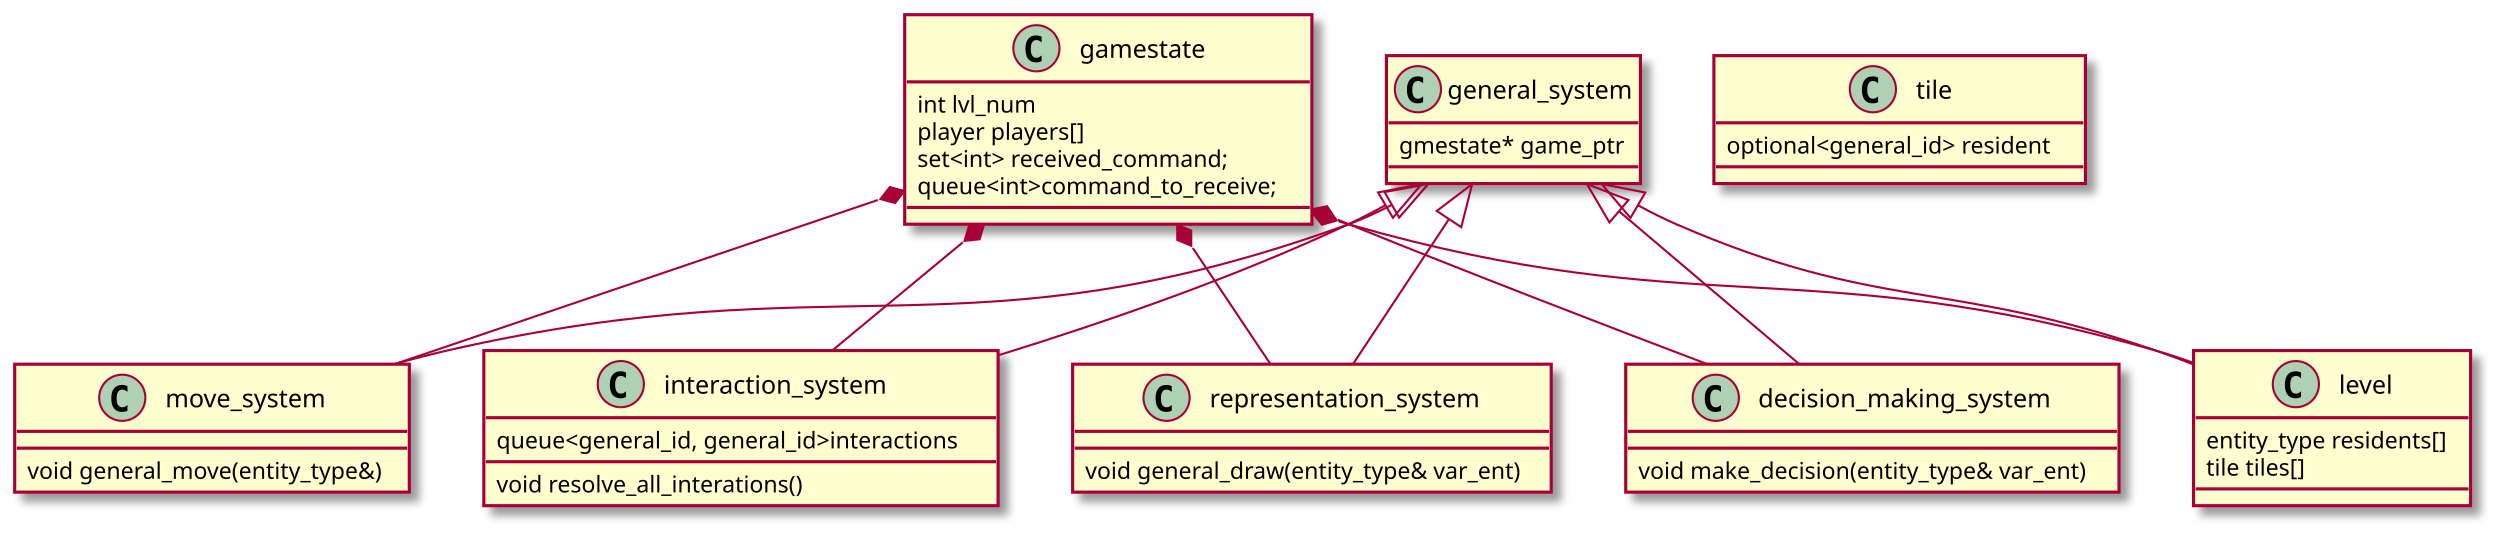
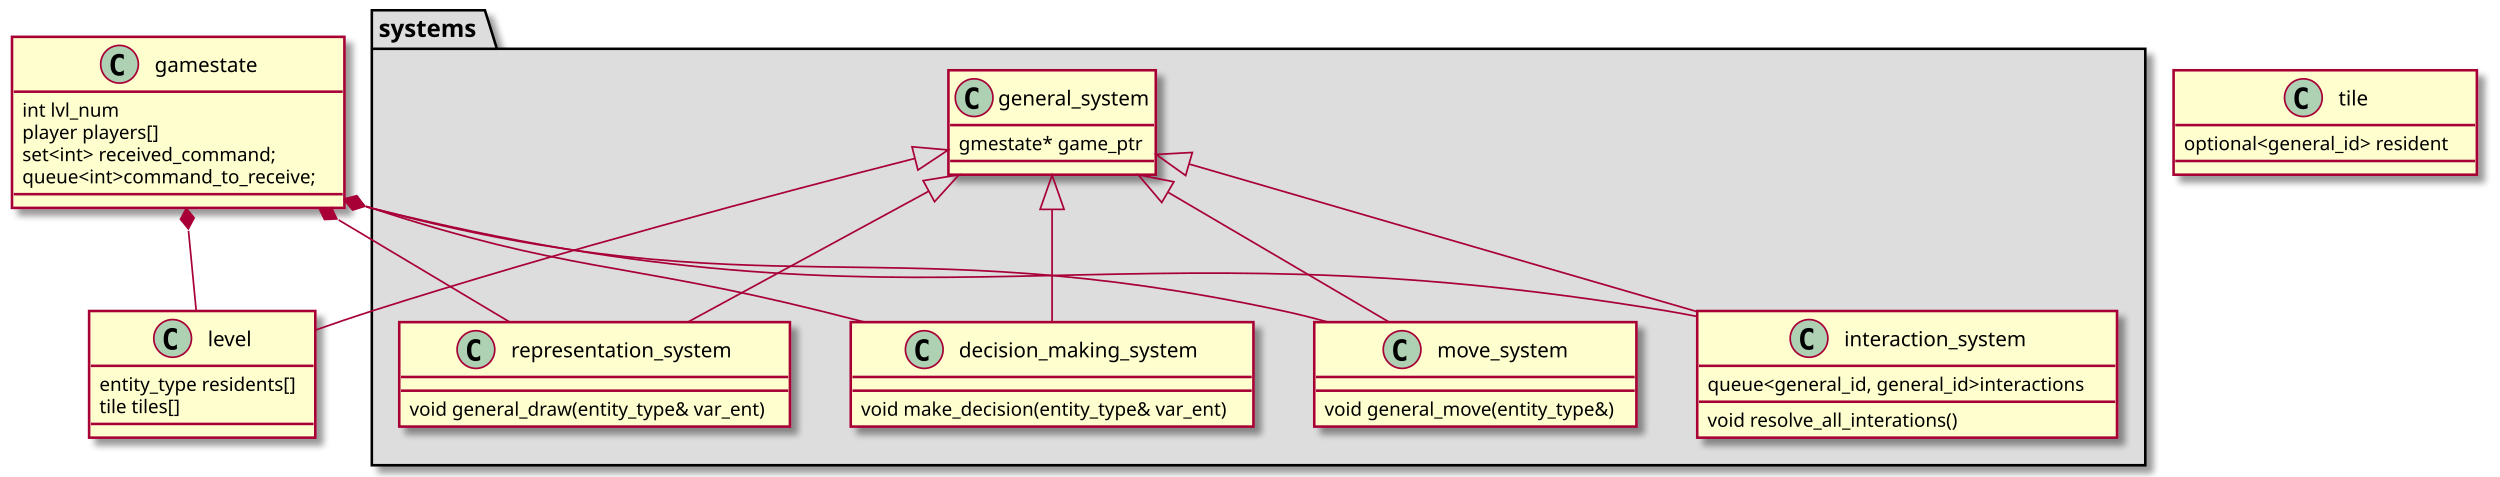
- <svg xmlns="http://www.w3.org/2000/svg" contentScriptType="application/ecmascript" contentStyleType="text/css" height="254px" preserveAspectRatio="none" style="width:1191px;height:254px;" version="1.1" viewBox="0 0 1191 254" width="1191px" zoomAndPan="magnify">
+ <svg xmlns="http://www.w3.org/2000/svg" contentScriptType="application/ecmascript" contentStyleType="text/css" height="278px" preserveAspectRatio="none" style="width:1459px;height:278px;" version="1.1" viewBox="0 0 1459 278" width="1459px" zoomAndPan="magnify">
  <defs>
-     <filter height="300%" id="f1ww1d792vpkn2" width="300%" x="-1" y="-1">
+     <filter height="300%" id="f4ekgp27bsxfv" width="300%" x="-1" y="-1">
      <feGaussianBlur result="blurOut" stdDeviation="2.0" />
      <feColorMatrix in="blurOut" result="blurOut2" type="matrix" values="0 0 0 0 0 0 0 0 0 0 0 0 0 0 0 0 0 0 .4 0" />
      <feOffset dx="4.0" dy="4.0" in="blurOut2" result="blurOut3" />
      <feBlend in="SourceGraphic" in2="blurOut3" mode="normal" />
    </filter>
  </defs>
  <g>
-     <rect codeLine="112" fill="#FEFECE" filter="url(#f1ww1d792vpkn2)" height="99.82" id="gamestate" style="stroke:#A80036;stroke-width:1.5;" width="194" x="431" y="7" />
-     <ellipse cx="493.75" cy="23" fill="#ADD1B2" rx="11" ry="11" style="stroke:#A80036;stroke-width:1.0;" />
-     <path d="M496.223,29.143 Q495.642,29.442 495.003,29.591 Q494.364,29.741 493.658,29.741 Q491.151,29.741 489.832,28.089 Q488.512,26.437 488.512,23.316 Q488.512,20.186 489.832,18.535 Q491.151,16.883 493.658,16.883 Q494.364,16.883 495.011,17.032 Q495.659,17.182 496.223,17.48 L496.223,20.203 Q495.592,19.622 494.999,19.352 Q494.405,19.082 493.774,19.082 Q492.43,19.082 491.745,20.149 Q491.06,21.216 491.06,23.316 Q491.06,25.408 491.745,26.474 Q492.43,27.541 493.774,27.541 Q494.405,27.541 494.999,27.271 Q495.592,27.002 496.223,26.42 Z " fill="#000000" />
-     <text fill="#000000" font-family="sans-serif" font-size="12" lengthAdjust="spacing" textLength="60" x="514.25" y="27.535">gamestate</text>
-     <line style="stroke:#A80036;stroke-width:1.5;" x1="432" x2="624" y1="39" y2="39" />
-     <text fill="#000000" font-family="sans-serif" font-size="11" lengthAdjust="spacing" textLength="59" x="437" y="53.635">int lvl_num</text>
-     <text fill="#000000" font-family="sans-serif" font-size="11" lengthAdjust="spacing" textLength="83" x="437" y="66.59">player players[]</text>
-     <text fill="#000000" font-family="sans-serif" font-size="11" lengthAdjust="spacing" textLength="158" x="437" y="79.545">set&lt;int&gt; received_command;</text>
-     <text fill="#000000" font-family="sans-serif" font-size="11" lengthAdjust="spacing" textLength="182" x="437" y="92.5">queue&lt;int&gt;command_to_receive;</text>
-     <line style="stroke:#A80036;stroke-width:1.5;" x1="432" x2="624" y1="98.82" y2="98.82" />
-     <rect codeLine="119" fill="#FEFECE" filter="url(#f1ww1d792vpkn2)" height="73.91" id="level" style="stroke:#A80036;stroke-width:1.5;" width="132" x="1045" y="167" />
-     <ellipse cx="1093.75" cy="183" fill="#ADD1B2" rx="11" ry="11" style="stroke:#A80036;stroke-width:1.0;" />
-     <path d="M1096.223,189.143 Q1095.642,189.442 1095.003,189.591 Q1094.364,189.741 1093.658,189.741 Q1091.151,189.741 1089.832,188.089 Q1088.512,186.437 1088.512,183.316 Q1088.512,180.186 1089.832,178.535 Q1091.151,176.883 1093.658,176.883 Q1094.364,176.883 1095.011,177.032 Q1095.659,177.182 1096.223,177.481 L1096.223,180.203 Q1095.592,179.622 1094.999,179.352 Q1094.405,179.083 1093.774,179.083 Q1092.43,179.083 1091.745,180.149 Q1091.06,181.216 1091.06,183.316 Q1091.06,185.408 1091.745,186.474 Q1092.43,187.541 1093.774,187.541 Q1094.405,187.541 1094.999,187.271 Q1095.592,187.001 1096.223,186.42 Z " fill="#000000" />
-     <text fill="#000000" font-family="sans-serif" font-size="12" lengthAdjust="spacing" textLength="26" x="1114.25" y="187.535">level</text>
-     <line style="stroke:#A80036;stroke-width:1.5;" x1="1046" x2="1176" y1="199" y2="199" />
-     <text fill="#000000" font-family="sans-serif" font-size="11" lengthAdjust="spacing" textLength="120" x="1051" y="213.635">entity_type residents[]</text>
-     <text fill="#000000" font-family="sans-serif" font-size="11" lengthAdjust="spacing" textLength="49" x="1051" y="226.59">tile tiles[]</text>
-     <line style="stroke:#A80036;stroke-width:1.5;" x1="1046" x2="1176" y1="232.91" y2="232.91" />
-     <rect codeLine="124" fill="#FEFECE" filter="url(#f1ww1d792vpkn2)" height="60.955" id="tile" style="stroke:#A80036;stroke-width:1.5;" width="177" x="816.5" y="26.5" />
-     <ellipse cx="892.25" cy="42.5" fill="#ADD1B2" rx="11" ry="11" style="stroke:#A80036;stroke-width:1.0;" />
-     <path d="M894.723,48.643 Q894.142,48.942 893.503,49.091 Q892.864,49.241 892.158,49.241 Q889.651,49.241 888.332,47.589 Q887.012,45.937 887.012,42.816 Q887.012,39.687 888.332,38.035 Q889.651,36.383 892.158,36.383 Q892.864,36.383 893.511,36.532 Q894.159,36.682 894.723,36.98 L894.723,39.703 Q894.092,39.122 893.499,38.852 Q892.905,38.583 892.274,38.583 Q890.93,38.583 890.245,39.649 Q889.56,40.716 889.56,42.816 Q889.56,44.908 890.245,45.974 Q890.93,47.041 892.274,47.041 Q892.905,47.041 893.499,46.771 Q894.092,46.502 894.723,45.92 Z " fill="#000000" />
-     <text fill="#000000" font-family="sans-serif" font-size="12" lengthAdjust="spacing" textLength="17" x="912.75" y="47.035">tile</text>
-     <line style="stroke:#A80036;stroke-width:1.5;" x1="817.5" x2="992.5" y1="58.5" y2="58.5" />
-     <text fill="#000000" font-family="sans-serif" font-size="11" lengthAdjust="spacing" textLength="165" x="822.5" y="73.135">optional&lt;general_id&gt; resident</text>
-     <line style="stroke:#A80036;stroke-width:1.5;" x1="817.5" x2="992.5" y1="79.455" y2="79.455" />
-     <rect codeLine="128" fill="#FEFECE" filter="url(#f1ww1d792vpkn2)" height="60.955" id="move_system" style="stroke:#A80036;stroke-width:1.5;" width="188" x="7" y="173.5" />
-     <ellipse cx="58.25" cy="189.5" fill="#ADD1B2" rx="11" ry="11" style="stroke:#A80036;stroke-width:1.0;" />
-     <path d="M60.723,195.643 Q60.142,195.942 59.503,196.091 Q58.864,196.241 58.158,196.241 Q55.651,196.241 54.331,194.589 Q53.012,192.937 53.012,189.816 Q53.012,186.686 54.331,185.035 Q55.651,183.383 58.158,183.383 Q58.864,183.383 59.511,183.532 Q60.159,183.682 60.723,183.981 L60.723,186.703 Q60.092,186.122 59.499,185.852 Q58.905,185.583 58.274,185.583 Q56.93,185.583 56.245,186.649 Q55.56,187.716 55.56,189.816 Q55.56,191.908 56.245,192.974 Q56.93,194.041 58.274,194.041 Q58.905,194.041 59.499,193.771 Q60.092,193.501 60.723,192.92 Z " fill="#000000" />
-     <text fill="#000000" font-family="sans-serif" font-size="12" lengthAdjust="spacing" textLength="77" x="78.75" y="194.035">move_system</text>
-     <line style="stroke:#A80036;stroke-width:1.5;" x1="8" x2="194" y1="205.5" y2="205.5" />
-     <line style="stroke:#A80036;stroke-width:1.5;" x1="8" x2="194" y1="213.5" y2="213.5" />
-     <text fill="#000000" font-family="sans-serif" font-size="11" lengthAdjust="spacing" textLength="176" x="13" y="228.135">void general_move(entity_type&amp;)</text>
-     <rect codeLine="131" fill="#FEFECE" filter="url(#f1ww1d792vpkn2)" height="73.91" id="interaction_system" style="stroke:#A80036;stroke-width:1.5;" width="245" x="230.5" y="167" />
-     <ellipse cx="295.75" cy="183" fill="#ADD1B2" rx="11" ry="11" style="stroke:#A80036;stroke-width:1.0;" />
-     <path d="M298.223,189.143 Q297.642,189.442 297.003,189.591 Q296.364,189.741 295.658,189.741 Q293.151,189.741 291.832,188.089 Q290.512,186.437 290.512,183.316 Q290.512,180.186 291.832,178.535 Q293.151,176.883 295.658,176.883 Q296.364,176.883 297.011,177.032 Q297.659,177.182 298.223,177.481 L298.223,180.203 Q297.592,179.622 296.999,179.352 Q296.405,179.083 295.774,179.083 Q294.43,179.083 293.745,180.149 Q293.06,181.216 293.06,183.316 Q293.06,185.408 293.745,186.474 Q294.43,187.541 295.774,187.541 Q296.405,187.541 296.999,187.271 Q297.592,187.001 298.223,186.42 Z " fill="#000000" />
-     <text fill="#000000" font-family="sans-serif" font-size="12" lengthAdjust="spacing" textLength="106" x="316.25" y="187.535">interaction_system</text>
-     <line style="stroke:#A80036;stroke-width:1.5;" x1="231.5" x2="474.5" y1="199" y2="199" />
-     <text fill="#000000" font-family="sans-serif" font-size="11" lengthAdjust="spacing" textLength="233" x="236.5" y="213.635">queue&lt;general_id, general_id&gt;interactions</text>
-     <line style="stroke:#A80036;stroke-width:1.5;" x1="231.5" x2="474.5" y1="219.955" y2="219.955" />
-     <text fill="#000000" font-family="sans-serif" font-size="11" lengthAdjust="spacing" textLength="155" x="236.5" y="234.59">void resolve_all_interations()</text>
-     <rect codeLine="136" fill="#FEFECE" filter="url(#f1ww1d792vpkn2)" height="60.955" id="representation_system" style="stroke:#A80036;stroke-width:1.5;" width="228" x="511" y="173.5" />
-     <ellipse cx="555.75" cy="189.5" fill="#ADD1B2" rx="11" ry="11" style="stroke:#A80036;stroke-width:1.0;" />
-     <path d="M558.223,195.643 Q557.642,195.942 557.003,196.091 Q556.364,196.241 555.658,196.241 Q553.151,196.241 551.832,194.589 Q550.512,192.937 550.512,189.816 Q550.512,186.686 551.832,185.035 Q553.151,183.383 555.658,183.383 Q556.364,183.383 557.011,183.532 Q557.659,183.682 558.223,183.981 L558.223,186.703 Q557.592,186.122 556.999,185.852 Q556.405,185.583 555.774,185.583 Q554.43,185.583 553.745,186.649 Q553.06,187.716 553.06,189.816 Q553.06,191.908 553.745,192.974 Q554.43,194.041 555.774,194.041 Q556.405,194.041 556.999,193.771 Q557.592,193.501 558.223,192.92 Z " fill="#000000" />
-     <text fill="#000000" font-family="sans-serif" font-size="12" lengthAdjust="spacing" textLength="130" x="576.25" y="194.035">representation_system</text>
-     <line style="stroke:#A80036;stroke-width:1.5;" x1="512" x2="738" y1="205.5" y2="205.5" />
-     <line style="stroke:#A80036;stroke-width:1.5;" x1="512" x2="738" y1="213.5" y2="213.5" />
-     <text fill="#000000" font-family="sans-serif" font-size="11" lengthAdjust="spacing" textLength="216" x="517" y="228.135">void general_draw(entity_type&amp; var_ent)</text>
-     <rect codeLine="140" fill="#FEFECE" filter="url(#f1ww1d792vpkn2)" height="60.955" id="decision_making_system" style="stroke:#A80036;stroke-width:1.5;" width="235" x="774.5" y="173.5" />
-     <ellipse cx="817.4" cy="189.5" fill="#ADD1B2" rx="11" ry="11" style="stroke:#A80036;stroke-width:1.0;" />
-     <path d="M819.873,195.643 Q819.292,195.942 818.653,196.091 Q818.014,196.241 817.308,196.241 Q814.801,196.241 813.481,194.589 Q812.162,192.937 812.162,189.816 Q812.162,186.686 813.481,185.035 Q814.801,183.383 817.308,183.383 Q818.014,183.383 818.661,183.532 Q819.309,183.682 819.873,183.981 L819.873,186.703 Q819.242,186.122 818.649,185.852 Q818.055,185.583 817.424,185.583 Q816.08,185.583 815.395,186.649 Q814.71,187.716 814.71,189.816 Q814.71,191.908 815.395,192.974 Q816.08,194.041 817.424,194.041 Q818.055,194.041 818.649,193.771 Q819.242,193.501 819.873,192.92 Z " fill="#000000" />
-     <text fill="#000000" font-family="sans-serif" font-size="12" lengthAdjust="spacing" textLength="141" x="837.6" y="194.035">decision_making_system</text>
-     <line style="stroke:#A80036;stroke-width:1.5;" x1="775.5" x2="1008.5" y1="205.5" y2="205.5" />
-     <line style="stroke:#A80036;stroke-width:1.5;" x1="775.5" x2="1008.5" y1="213.5" y2="213.5" />
-     <text fill="#000000" font-family="sans-serif" font-size="11" lengthAdjust="spacing" textLength="223" x="780.5" y="228.135">void make_decision(entity_type&amp; var_ent)</text>
-     <rect codeLine="144" fill="#FEFECE" filter="url(#f1ww1d792vpkn2)" height="60.955" id="general_system" style="stroke:#A80036;stroke-width:1.5;" width="121" x="660.5" y="26.5" />
-     <ellipse cx="675.5" cy="42.5" fill="#ADD1B2" rx="11" ry="11" style="stroke:#A80036;stroke-width:1.0;" />
-     <path d="M677.973,48.643 Q677.392,48.942 676.753,49.091 Q676.114,49.241 675.408,49.241 Q672.901,49.241 671.582,47.589 Q670.262,45.937 670.262,42.816 Q670.262,39.687 671.582,38.035 Q672.901,36.383 675.408,36.383 Q676.114,36.383 676.761,36.532 Q677.409,36.682 677.973,36.98 L677.973,39.703 Q677.342,39.122 676.749,38.852 Q676.155,38.583 675.524,38.583 Q674.18,38.583 673.495,39.649 Q672.81,40.716 672.81,42.816 Q672.81,44.908 673.495,45.974 Q674.18,47.041 675.524,47.041 Q676.155,47.041 676.749,46.771 Q677.342,46.502 677.973,45.92 Z " fill="#000000" />
-     <text fill="#000000" font-family="sans-serif" font-size="12" lengthAdjust="spacing" textLength="89" x="689.5" y="47.035">general_system</text>
-     <line style="stroke:#A80036;stroke-width:1.5;" x1="661.5" x2="780.5" y1="58.5" y2="58.5" />
-     <text fill="#000000" font-family="sans-serif" font-size="11" lengthAdjust="spacing" textLength="108" x="666.5" y="73.135">gmestate* game_ptr</text>
-     <line style="stroke:#A80036;stroke-width:1.5;" x1="661.5" x2="780.5" y1="79.455" y2="79.455" />
-     <path codeLine="148" d="M637.77,105.45 C639.52,105.99 641.27,106.5 643,107 C809.06,154.55 860.99,119.27 1027,167 C1032.79,168.67 1038.72,170.63 1044.61,172.77 " fill="none" id="gamestate-backto-level" style="stroke:#A80036;stroke-width:1.0;" />
-     <polygon fill="#A80036" points="625.27,101.39,629.742,107.047,636.684,105.094,632.212,99.437,625.27,101.39" style="stroke:#A80036;stroke-width:1.0;" />
-     <path codeLine="149" d="M418.18,95.29 C346.59,119.6 254.47,150.88 187.97,173.47 " fill="none" id="gamestate-backto-move_system" style="stroke:#A80036;stroke-width:1.0;" />
-     <polygon fill="#A80036" points="430.84,90.99,423.873,89.129,419.476,94.844,426.443,96.705,430.84,90.99" style="stroke:#A80036;stroke-width:1.0;" />
-     <path codeLine="150" d="M458.64,115.47 C437.75,132.78 415.42,151.28 396.69,166.8 " fill="none" id="gamestate-backto-interaction_system" style="stroke:#A80036;stroke-width:1.0;" />
-     <polygon fill="#A80036" points="468.75,107.09,461.578,107.839,459.511,114.748,466.683,113.999,468.75,107.09" style="stroke:#A80036;stroke-width:1.0;" />
-     <path codeLine="151" d="M568.24,118.15 C581,137.23 594.55,157.48 605.21,173.42 " fill="none" id="gamestate-backto-representation_system" style="stroke:#A80036;stroke-width:1.0;" />
-     <polygon fill="#A80036" points="560.84,107.09,560.853,114.301,567.515,117.062,567.501,109.851,560.84,107.09" style="stroke:#A80036;stroke-width:1.0;" />
-     <path codeLine="152" d="M637.21,104.64 C639.16,105.44 641.09,106.22 643,107 C699.67,129.99 764.1,154.79 813.22,173.43 " fill="none" id="gamestate-backto-decision_making_system" style="stroke:#A80036;stroke-width:1.0;" />
-     <polygon fill="#A80036" points="625.15,99.68,629.177,105.662,636.247,104.246,632.221,98.264,625.15,99.68" style="stroke:#A80036;stroke-width:1.0;" />
-     <path codeLine="154" d="M780.41,97.84 C786.55,101.19 792.82,104.32 799,107 C895.14,148.68 927.91,132.94 1027,167 C1032.85,169.01 1038.87,171.25 1044.87,173.59 " fill="none" id="general_system-backto-level" style="stroke:#A80036;stroke-width:1.0;" />
-     <polygon fill="none" points="776.75,103.81,763.03,87.65,783.83,91.73,776.75,103.81" style="stroke:#A80036;stroke-width:1.0;" />
-     <path codeLine="155" d="M662.93,97.67 C656.07,101.24 649.01,104.46 642,107 C460.96,172.49 400.67,124.05 213,167 C204.84,168.87 196.42,171.06 188.03,173.43 " fill="none" id="general_system-backto-move_system" style="stroke:#A80036;stroke-width:1.0;" />
-     <polygon fill="none" points="659.6,91.51,680.43,87.62,666.57,103.65,659.6,91.51" style="stroke:#A80036;stroke-width:1.0;" />
-     <path codeLine="156" d="M659.89,97.82 C653.94,101.11 647.92,104.23 642,107 C589.09,131.78 528.01,153.05 475.68,169.23 " fill="none" id="general_system-backto-interaction_system" style="stroke:#A80036;stroke-width:1.0;" />
-     <polygon fill="none" points="656.52,91.68,677.32,87.62,663.59,103.76,656.52,91.68" style="stroke:#A80036;stroke-width:1.0;" />
-     <path codeLine="157" d="M690.27,104.41 C675.31,127.01 657.76,153.51 644.63,173.35 " fill="none" id="general_system-backto-representation_system" style="stroke:#A80036;stroke-width:1.0;" />
-     <polygon fill="none" points="684.46,100.5,701.34,87.69,696.14,108.23,684.46,100.5" style="stroke:#A80036;stroke-width:1.0;" />
-     <path codeLine="158" d="M771.44,100.77 C798.97,124.12 832.37,152.44 857.03,173.35 " fill="none" id="general_system-backto-decision_making_system" style="stroke:#A80036;stroke-width:1.0;" />
-     <polygon fill="none" points="766.74,105.97,756.02,87.69,775.8,95.29,766.74,105.97" style="stroke:#A80036;stroke-width:1.0;" />
+     <polygon fill="#DDDDDD" filter="url(#f4ekgp27bsxfv)" points="217,6,283,6,290,28.488,1252,28.488,1252,271.5,217,271.5,217,6" style="stroke:#000000;stroke-width:1.5;" />
+     <line style="stroke:#000000;stroke-width:1.5;" x1="217" x2="290" y1="28.488" y2="28.488" />
+     <text fill="#000000" font-family="sans-serif" font-size="14" font-weight="bold" lengthAdjust="spacing" textLength="60" x="221" y="21.535">systems</text>
+     <rect codeLine="154" fill="#FEFECE" filter="url(#f4ekgp27bsxfv)" height="60.955" id="move_system" style="stroke:#A80036;stroke-width:1.5;" width="188" x="767" y="188" />
+     <ellipse cx="818.25" cy="204" fill="#ADD1B2" rx="11" ry="11" style="stroke:#A80036;stroke-width:1.0;" />
+     <path d="M820.723,210.143 Q820.142,210.442 819.503,210.591 Q818.864,210.741 818.158,210.741 Q815.651,210.741 814.332,209.089 Q813.012,207.437 813.012,204.316 Q813.012,201.186 814.332,199.535 Q815.651,197.883 818.158,197.883 Q818.864,197.883 819.511,198.032 Q820.159,198.182 820.723,198.481 L820.723,201.203 Q820.092,200.622 819.499,200.352 Q818.905,200.083 818.274,200.083 Q816.93,200.083 816.245,201.149 Q815.56,202.216 815.56,204.316 Q815.56,206.408 816.245,207.474 Q816.93,208.541 818.274,208.541 Q818.905,208.541 819.499,208.271 Q820.092,208.001 820.723,207.42 Z " fill="#000000" />
+     <text fill="#000000" font-family="sans-serif" font-size="12" lengthAdjust="spacing" textLength="77" x="838.75" y="208.535">move_system</text>
+     <line style="stroke:#A80036;stroke-width:1.5;" x1="768" x2="954" y1="220" y2="220" />
+     <line style="stroke:#A80036;stroke-width:1.5;" x1="768" x2="954" y1="228" y2="228" />
+     <text fill="#000000" font-family="sans-serif" font-size="11" lengthAdjust="spacing" textLength="176" x="773" y="242.635">void general_move(entity_type&amp;)</text>
+     <rect codeLine="157" fill="#FEFECE" filter="url(#f4ekgp27bsxfv)" height="73.91" id="interaction_system" style="stroke:#A80036;stroke-width:1.5;" width="245" x="990.5" y="181.5" />
+     <ellipse cx="1055.75" cy="197.5" fill="#ADD1B2" rx="11" ry="11" style="stroke:#A80036;stroke-width:1.0;" />
+     <path d="M1058.223,203.643 Q1057.642,203.942 1057.003,204.091 Q1056.364,204.241 1055.658,204.241 Q1053.151,204.241 1051.832,202.589 Q1050.512,200.937 1050.512,197.816 Q1050.512,194.686 1051.832,193.035 Q1053.151,191.383 1055.658,191.383 Q1056.364,191.383 1057.011,191.532 Q1057.659,191.682 1058.223,191.981 L1058.223,194.703 Q1057.592,194.122 1056.999,193.852 Q1056.405,193.583 1055.774,193.583 Q1054.43,193.583 1053.745,194.649 Q1053.06,195.716 1053.06,197.816 Q1053.06,199.908 1053.745,200.974 Q1054.43,202.041 1055.774,202.041 Q1056.405,202.041 1056.999,201.771 Q1057.592,201.501 1058.223,200.92 Z " fill="#000000" />
+     <text fill="#000000" font-family="sans-serif" font-size="12" lengthAdjust="spacing" textLength="106" x="1076.25" y="202.035">interaction_system</text>
+     <line style="stroke:#A80036;stroke-width:1.5;" x1="991.5" x2="1234.5" y1="213.5" y2="213.5" />
+     <text fill="#000000" font-family="sans-serif" font-size="11" lengthAdjust="spacing" textLength="233" x="996.5" y="228.135">queue&lt;general_id, general_id&gt;interactions</text>
+     <line style="stroke:#A80036;stroke-width:1.5;" x1="991.5" x2="1234.5" y1="234.455" y2="234.455" />
+     <text fill="#000000" font-family="sans-serif" font-size="11" lengthAdjust="spacing" textLength="155" x="996.5" y="249.09">void resolve_all_interations()</text>
+     <rect codeLine="162" fill="#FEFECE" filter="url(#f4ekgp27bsxfv)" height="60.955" id="representation_system" style="stroke:#A80036;stroke-width:1.5;" width="228" x="233" y="188" />
+     <ellipse cx="277.75" cy="204" fill="#ADD1B2" rx="11" ry="11" style="stroke:#A80036;stroke-width:1.0;" />
+     <path d="M280.223,210.143 Q279.642,210.442 279.003,210.591 Q278.364,210.741 277.658,210.741 Q275.151,210.741 273.832,209.089 Q272.512,207.437 272.512,204.316 Q272.512,201.186 273.832,199.535 Q275.151,197.883 277.658,197.883 Q278.364,197.883 279.011,198.032 Q279.659,198.182 280.223,198.481 L280.223,201.203 Q279.592,200.622 278.999,200.352 Q278.405,200.083 277.774,200.083 Q276.43,200.083 275.745,201.149 Q275.06,202.216 275.06,204.316 Q275.06,206.408 275.745,207.474 Q276.43,208.541 277.774,208.541 Q278.405,208.541 278.999,208.271 Q279.592,208.001 280.223,207.42 Z " fill="#000000" />
+     <text fill="#000000" font-family="sans-serif" font-size="12" lengthAdjust="spacing" textLength="130" x="298.25" y="208.535">representation_system</text>
+     <line style="stroke:#A80036;stroke-width:1.5;" x1="234" x2="460" y1="220" y2="220" />
+     <line style="stroke:#A80036;stroke-width:1.5;" x1="234" x2="460" y1="228" y2="228" />
+     <text fill="#000000" font-family="sans-serif" font-size="11" lengthAdjust="spacing" textLength="216" x="239" y="242.635">void general_draw(entity_type&amp; var_ent)</text>
+     <rect codeLine="166" fill="#FEFECE" filter="url(#f4ekgp27bsxfv)" height="60.955" id="decision_making_system" style="stroke:#A80036;stroke-width:1.5;" width="235" x="496.5" y="188" />
+     <ellipse cx="539.4" cy="204" fill="#ADD1B2" rx="11" ry="11" style="stroke:#A80036;stroke-width:1.0;" />
+     <path d="M541.873,210.143 Q541.292,210.442 540.653,210.591 Q540.014,210.741 539.308,210.741 Q536.801,210.741 535.481,209.089 Q534.162,207.437 534.162,204.316 Q534.162,201.186 535.481,199.535 Q536.801,197.883 539.308,197.883 Q540.014,197.883 540.661,198.032 Q541.309,198.182 541.873,198.481 L541.873,201.203 Q541.242,200.622 540.649,200.352 Q540.055,200.083 539.424,200.083 Q538.08,200.083 537.395,201.149 Q536.71,202.216 536.71,204.316 Q536.71,206.408 537.395,207.474 Q538.08,208.541 539.424,208.541 Q540.055,208.541 540.649,208.271 Q541.242,208.001 541.873,207.42 Z " fill="#000000" />
+     <text fill="#000000" font-family="sans-serif" font-size="12" lengthAdjust="spacing" textLength="141" x="559.6" y="208.535">decision_making_system</text>
+     <line style="stroke:#A80036;stroke-width:1.5;" x1="497.5" x2="730.5" y1="220" y2="220" />
+     <line style="stroke:#A80036;stroke-width:1.5;" x1="497.5" x2="730.5" y1="228" y2="228" />
+     <text fill="#000000" font-family="sans-serif" font-size="11" lengthAdjust="spacing" textLength="223" x="502.5" y="242.635">void make_decision(entity_type&amp; var_ent)</text>
+     <rect codeLine="170" fill="#FEFECE" filter="url(#f4ekgp27bsxfv)" height="60.955" id="general_system" style="stroke:#A80036;stroke-width:1.5;" width="121" x="553.5" y="41" />
+     <ellipse cx="568.5" cy="57" fill="#ADD1B2" rx="11" ry="11" style="stroke:#A80036;stroke-width:1.0;" />
+     <path d="M570.973,63.143 Q570.392,63.442 569.753,63.591 Q569.114,63.741 568.408,63.741 Q565.901,63.741 564.582,62.089 Q563.262,60.437 563.262,57.316 Q563.262,54.187 564.582,52.535 Q565.901,50.883 568.408,50.883 Q569.114,50.883 569.761,51.032 Q570.409,51.182 570.973,51.48 L570.973,54.203 Q570.342,53.622 569.749,53.352 Q569.155,53.083 568.524,53.083 Q567.18,53.083 566.495,54.149 Q565.81,55.216 565.81,57.316 Q565.81,59.408 566.495,60.474 Q567.18,61.541 568.524,61.541 Q569.155,61.541 569.749,61.271 Q570.342,61.002 570.973,60.42 Z " fill="#000000" />
+     <text fill="#000000" font-family="sans-serif" font-size="12" lengthAdjust="spacing" textLength="89" x="582.5" y="61.535">general_system</text>
+     <line style="stroke:#A80036;stroke-width:1.5;" x1="554.5" x2="673.5" y1="73" y2="73" />
+     <text fill="#000000" font-family="sans-serif" font-size="11" lengthAdjust="spacing" textLength="108" x="559.5" y="87.635">gmestate* game_ptr</text>
+     <line style="stroke:#A80036;stroke-width:1.5;" x1="554.5" x2="673.5" y1="93.955" y2="93.955" />
+     <rect codeLine="138" fill="#FEFECE" filter="url(#f4ekgp27bsxfv)" height="99.82" id="gamestate" style="stroke:#A80036;stroke-width:1.5;" width="194" x="7" y="21.5" />
+     <ellipse cx="69.75" cy="37.5" fill="#ADD1B2" rx="11" ry="11" style="stroke:#A80036;stroke-width:1.0;" />
+     <path d="M72.223,43.643 Q71.642,43.942 71.003,44.091 Q70.364,44.241 69.658,44.241 Q67.151,44.241 65.832,42.589 Q64.512,40.937 64.512,37.816 Q64.512,34.687 65.832,33.035 Q67.151,31.383 69.658,31.383 Q70.364,31.383 71.011,31.532 Q71.659,31.682 72.223,31.98 L72.223,34.703 Q71.592,34.122 70.999,33.852 Q70.405,33.583 69.774,33.583 Q68.43,33.583 67.745,34.649 Q67.06,35.716 67.06,37.816 Q67.06,39.908 67.745,40.974 Q68.43,42.041 69.774,42.041 Q70.405,42.041 70.999,41.771 Q71.592,41.502 72.223,40.92 Z " fill="#000000" />
+     <text fill="#000000" font-family="sans-serif" font-size="12" lengthAdjust="spacing" textLength="60" x="90.25" y="42.035">gamestate</text>
+     <line style="stroke:#A80036;stroke-width:1.5;" x1="8" x2="200" y1="53.5" y2="53.5" />
+     <text fill="#000000" font-family="sans-serif" font-size="11" lengthAdjust="spacing" textLength="59" x="13" y="68.135">int lvl_num</text>
+     <text fill="#000000" font-family="sans-serif" font-size="11" lengthAdjust="spacing" textLength="83" x="13" y="81.09">player players[]</text>
+     <text fill="#000000" font-family="sans-serif" font-size="11" lengthAdjust="spacing" textLength="158" x="13" y="94.045">set&lt;int&gt; received_command;</text>
+     <text fill="#000000" font-family="sans-serif" font-size="11" lengthAdjust="spacing" textLength="182" x="13" y="107">queue&lt;int&gt;command_to_receive;</text>
+     <line style="stroke:#A80036;stroke-width:1.5;" x1="8" x2="200" y1="113.32" y2="113.32" />
+     <rect codeLine="145" fill="#FEFECE" filter="url(#f4ekgp27bsxfv)" height="73.91" id="level" style="stroke:#A80036;stroke-width:1.5;" width="132" x="52" y="181.5" />
+     <ellipse cx="100.75" cy="197.5" fill="#ADD1B2" rx="11" ry="11" style="stroke:#A80036;stroke-width:1.0;" />
+     <path d="M103.223,203.643 Q102.642,203.942 102.003,204.091 Q101.364,204.241 100.658,204.241 Q98.151,204.241 96.832,202.589 Q95.512,200.937 95.512,197.816 Q95.512,194.686 96.832,193.035 Q98.151,191.383 100.658,191.383 Q101.364,191.383 102.011,191.532 Q102.659,191.682 103.223,191.981 L103.223,194.703 Q102.592,194.122 101.999,193.852 Q101.405,193.583 100.774,193.583 Q99.43,193.583 98.745,194.649 Q98.06,195.716 98.06,197.816 Q98.06,199.908 98.745,200.974 Q99.43,202.041 100.774,202.041 Q101.405,202.041 101.999,201.771 Q102.592,201.501 103.223,200.92 Z " fill="#000000" />
+     <text fill="#000000" font-family="sans-serif" font-size="12" lengthAdjust="spacing" textLength="26" x="121.25" y="202.035">level</text>
+     <line style="stroke:#A80036;stroke-width:1.5;" x1="53" x2="183" y1="213.5" y2="213.5" />
+     <text fill="#000000" font-family="sans-serif" font-size="11" lengthAdjust="spacing" textLength="120" x="58" y="228.135">entity_type residents[]</text>
+     <text fill="#000000" font-family="sans-serif" font-size="11" lengthAdjust="spacing" textLength="49" x="58" y="241.09">tile tiles[]</text>
+     <line style="stroke:#A80036;stroke-width:1.5;" x1="53" x2="183" y1="247.41" y2="247.41" />
+     <rect codeLine="150" fill="#FEFECE" filter="url(#f4ekgp27bsxfv)" height="60.955" id="tile" style="stroke:#A80036;stroke-width:1.5;" width="177" x="1268.5" y="41" />
+     <ellipse cx="1344.25" cy="57" fill="#ADD1B2" rx="11" ry="11" style="stroke:#A80036;stroke-width:1.0;" />
+     <path d="M1346.723,63.143 Q1346.142,63.442 1345.503,63.591 Q1344.864,63.741 1344.158,63.741 Q1341.651,63.741 1340.332,62.089 Q1339.012,60.437 1339.012,57.316 Q1339.012,54.187 1340.332,52.535 Q1341.651,50.883 1344.158,50.883 Q1344.864,50.883 1345.511,51.032 Q1346.159,51.182 1346.723,51.48 L1346.723,54.203 Q1346.092,53.622 1345.499,53.352 Q1344.905,53.083 1344.274,53.083 Q1342.93,53.083 1342.245,54.149 Q1341.56,55.216 1341.56,57.316 Q1341.56,59.408 1342.245,60.474 Q1342.93,61.541 1344.274,61.541 Q1344.905,61.541 1345.499,61.271 Q1346.092,61.002 1346.723,60.42 Z " fill="#000000" />
+     <text fill="#000000" font-family="sans-serif" font-size="12" lengthAdjust="spacing" textLength="17" x="1364.75" y="61.535">tile</text>
+     <line style="stroke:#A80036;stroke-width:1.5;" x1="1269.5" x2="1444.5" y1="73" y2="73" />
+     <text fill="#000000" font-family="sans-serif" font-size="11" lengthAdjust="spacing" textLength="165" x="1274.5" y="87.635">optional&lt;general_id&gt; resident</text>
+     <line style="stroke:#A80036;stroke-width:1.5;" x1="1269.5" x2="1444.5" y1="93.955" y2="93.955" />
+     <path codeLine="176" d="M110.01,134.72 C111.54,150.62 113.14,167.19 114.5,181.3 " fill="none" id="gamestate-backto-level" style="stroke:#A80036;stroke-width:1.0;" />
+     <polygon fill="#A80036" points="108.74,121.59,105.339,127.949,109.9,133.534,113.301,127.175,108.74,121.59" style="stroke:#A80036;stroke-width:1.0;" />
+     <path codeLine="177" d="M213.53,120.55 C214.69,120.88 215.85,121.19 217,121.5 C446.9,182.84 516.37,131.51 749,181.5 C757.49,183.32 766.24,185.53 774.94,187.95 " fill="none" id="gamestate-backto-move_system" style="stroke:#A80036;stroke-width:1.0;" />
+     <polygon fill="#A80036" points="201.05,116.72,205.612,122.304,212.522,120.241,207.959,114.656,201.05,116.72" style="stroke:#A80036;stroke-width:1.0;" />
+     <path codeLine="178" d="M214.08,120.75 C215.05,121.01 216.03,121.26 217,121.5 C544.06,202.99 640.55,125.99 973,181.5 C978.69,182.45 984.49,183.52 990.34,184.68 " fill="none" id="gamestate-backto-interaction_system" style="stroke:#A80036;stroke-width:1.0;" />
+     <polygon fill="#A80036" points="201.31,117.03,205.955,122.546,212.833,120.379,208.188,114.863,201.31,117.03" style="stroke:#A80036;stroke-width:1.0;" />
+     <path codeLine="179" d="M197.66,128.39 C231.66,148.67 268.72,170.79 297.42,187.92 " fill="none" id="gamestate-backto-representation_system" style="stroke:#A80036;stroke-width:1.0;" />
+     <polygon fill="#A80036" points="186.27,121.59,189.377,128.098,196.578,127.733,193.472,121.225,186.27,121.59" style="stroke:#A80036;stroke-width:1.0;" />
+     <path codeLine="180" d="M213.59,120.36 C214.73,120.75 215.87,121.13 217,121.5 C330.5,158.75 363.05,152.77 479,181.5 C487.36,183.57 495.99,185.76 504.67,187.99 " fill="none" id="gamestate-backto-decision_making_system" style="stroke:#A80036;stroke-width:1.0;" />
+     <polygon fill="#A80036" points="201.26,116,205.586,121.77,212.575,119.996,208.25,114.226,201.26,116" style="stroke:#A80036;stroke-width:1.0;" />
+     <path codeLine="182" d="M533.93,92.46 C453.35,113.01 325.77,146.85 217,181.5 C206.28,184.91 195,188.76 184.05,192.65 " fill="none" id="general_system-backto-level" style="stroke:#A80036;stroke-width:1.0;" />
+     <polygon fill="none" points="532.25,85.66,553.36,87.52,535.7,99.23,532.25,85.66" style="stroke:#A80036;stroke-width:1.0;" />
+     <path codeLine="183" d="M681.58,112.18 C722.25,136.05 773.17,165.94 810.37,187.78 " fill="none" id="general_system-backto-move_system" style="stroke:#A80036;stroke-width:1.0;" />
+     <polygon fill="none" points="677.99,118.18,664.28,102.02,685.07,106.11,677.99,118.18" style="stroke:#A80036;stroke-width:1.0;" />
+     <path codeLine="184" d="M694.02,95.75 C773.98,118.99 897.98,155.02 990.37,181.87 " fill="none" id="general_system-backto-interaction_system" style="stroke:#A80036;stroke-width:1.0;" />
+     <polygon fill="none" points="691.94,102.44,674.69,90.13,695.85,88.99,691.94,102.44" style="stroke:#A80036;stroke-width:1.0;" />
+     <path codeLine="185" d="M541.83,111.69 C497.72,135.65 442.21,165.79 401.73,187.78 " fill="none" id="general_system-backto-representation_system" style="stroke:#A80036;stroke-width:1.0;" />
+     <polygon fill="none" points="538.73,105.41,559.65,102.02,545.41,117.71,538.73,105.41" style="stroke:#A80036;stroke-width:1.0;" />
+     <path codeLine="186" d="M614,122.28 C614,144.1 614,168.99 614,187.85 " fill="none" id="general_system-backto-decision_making_system" style="stroke:#A80036;stroke-width:1.0;" />
+     <polygon fill="none" points="607,122.19,614,102.19,621,122.19,607,122.19" style="stroke:#A80036;stroke-width:1.0;" />
  </g>
</svg>
